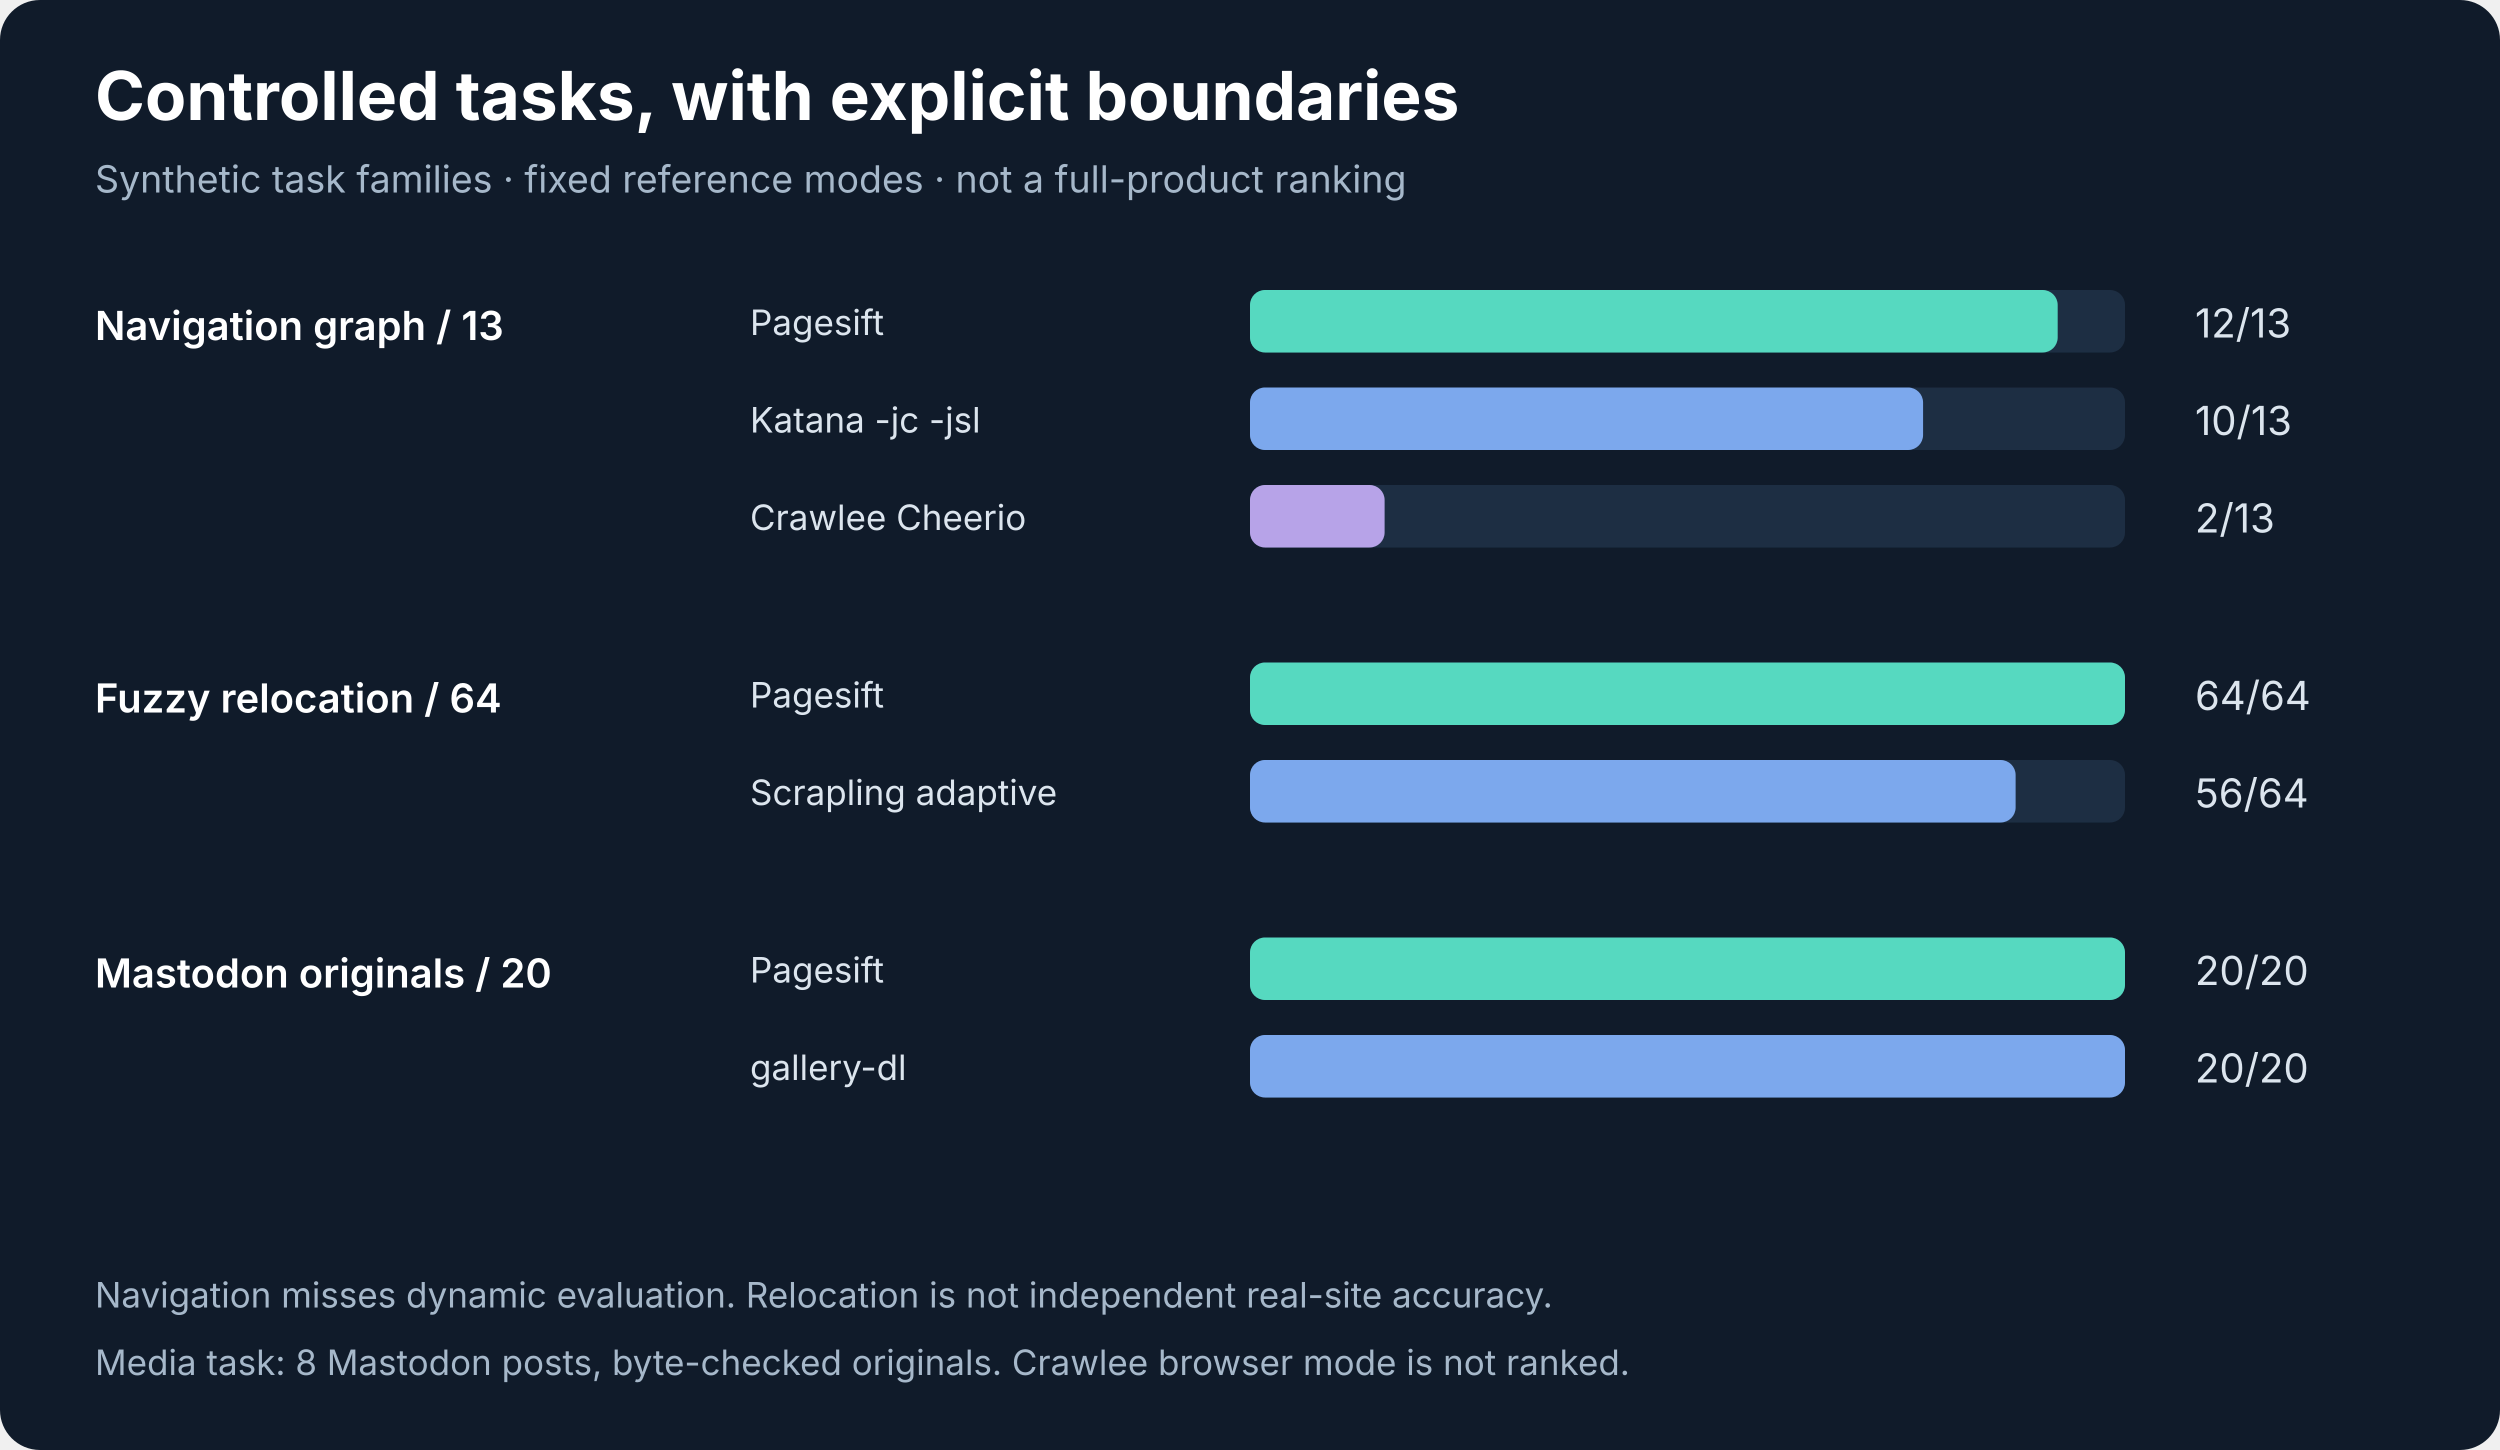
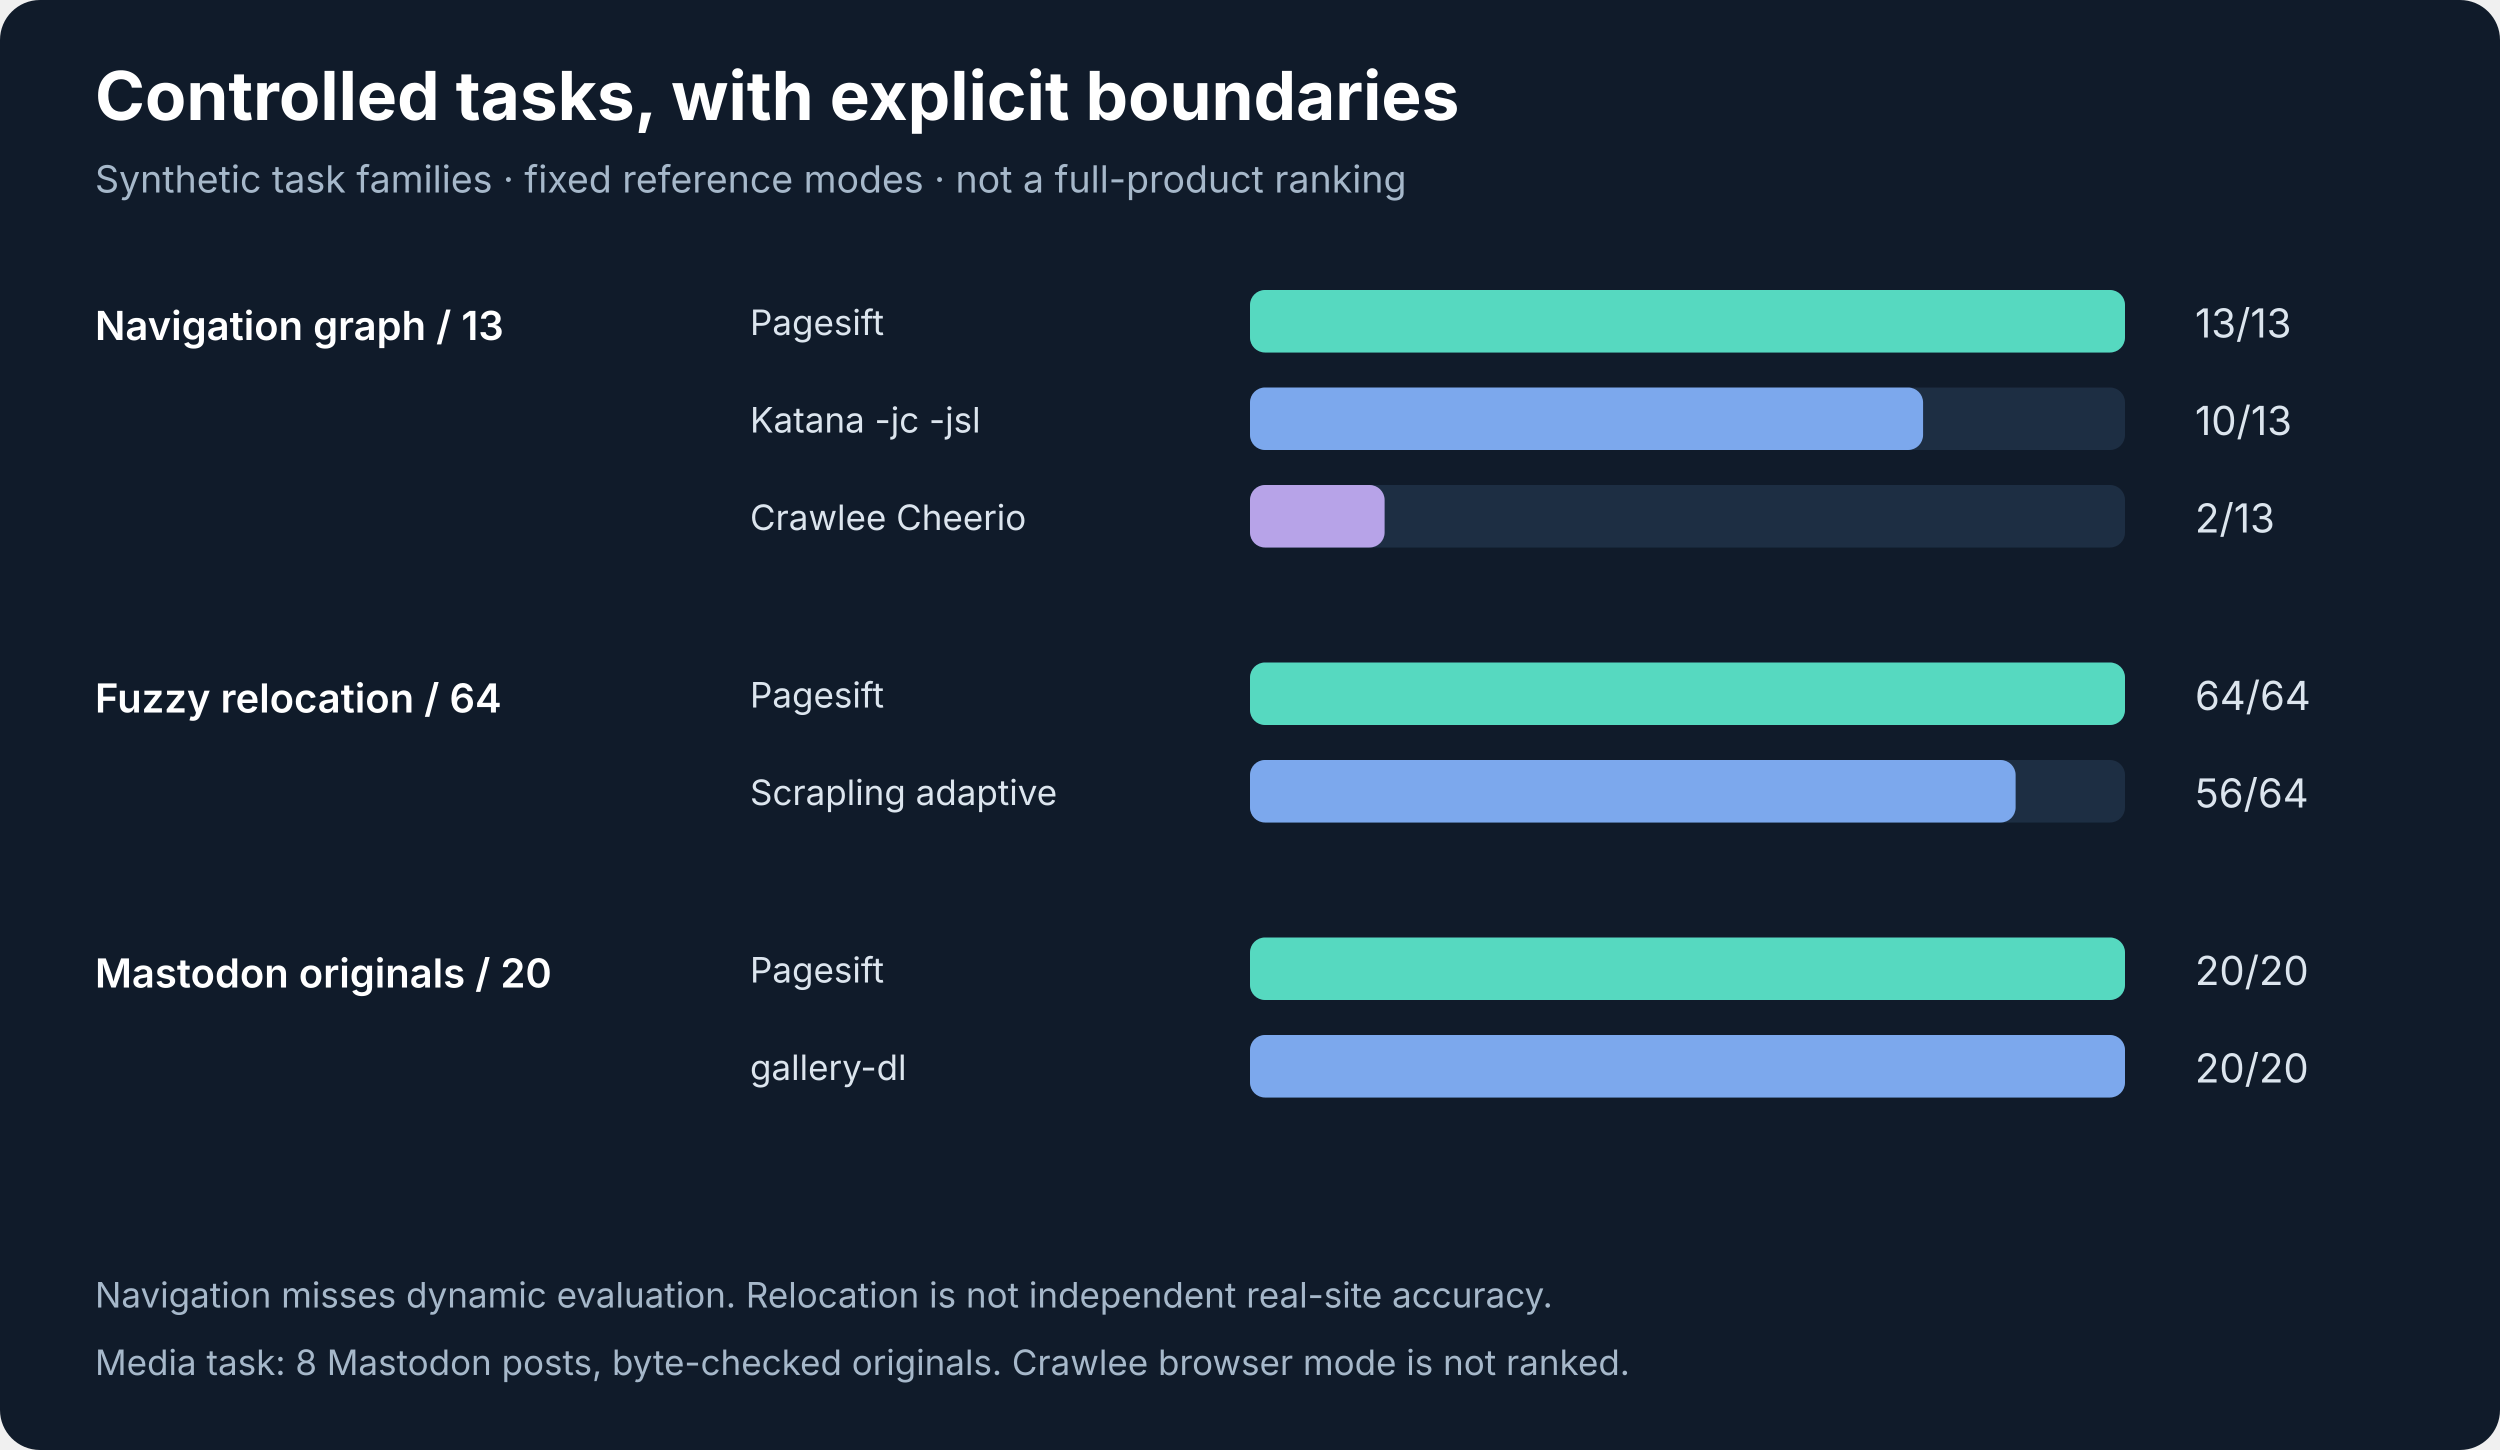
<svg xmlns="http://www.w3.org/2000/svg" width="1000" height="580" viewBox="0 0 1000 580" role="img" aria-labelledby="title desc">
  <g font-family="system-ui, -apple-system, Segoe UI, sans-serif">
    <rect x="0" y="0" width="1000" height="580" rx="16" fill="#101b2a" />
    <text x="38" y="48" font-size="27" fill="#ffffff" font-weight="700">Controlled tasks, with explicit boundaries</text>
    <text x="38" y="77" font-size="15" fill="#a6b8ca" font-weight="400">Synthetic task families · fixed reference modes · not a full-product ranking</text>
    <text x="38" y="136" font-size="16" fill="#ffffff" font-weight="600">Navigation graph / 13</text>
    <text x="300" y="134" font-size="14" fill="#dce5ee" font-weight="400">Pagesift</text>
    <rect x="500" y="116" width="350" height="25" rx="6" fill="#1d2e43" />
-     <rect x="500" y="116" width="323.077" height="25" rx="6" fill="#56d9c0" />
-     <text x="878" y="135" font-size="16" fill="#dce5ee" font-weight="400">12/13</text>
+     <rect x="500" y="116" width="350.0" height="25" rx="6" fill="#56d9c0" />
+     <text x="878" y="135" font-size="16" fill="#dce5ee" font-weight="400">13/13</text>
    <text x="300" y="173" font-size="14" fill="#dce5ee" font-weight="400">Katana -jc -jsl</text>
    <rect x="500" y="155" width="350" height="25" rx="6" fill="#1d2e43" />
    <rect x="500" y="155" width="269.231" height="25" rx="6" fill="#7ca8ed" />
    <text x="878" y="174" font-size="16" fill="#dce5ee" font-weight="400">10/13</text>
    <text x="300" y="212" font-size="14" fill="#dce5ee" font-weight="400">Crawlee Cheerio</text>
    <rect x="500" y="194" width="350" height="25" rx="6" fill="#1d2e43" />
    <rect x="500" y="194" width="53.846" height="25" rx="6" fill="#b7a3e8" />
    <text x="878" y="213" font-size="16" fill="#dce5ee" font-weight="400">2/13</text>
    <text x="38" y="285" font-size="16" fill="#ffffff" font-weight="600">Fuzzy relocation / 64</text>
    <text x="300" y="283" font-size="14" fill="#dce5ee" font-weight="400">Pagesift</text>
    <rect x="500" y="265" width="350" height="25" rx="6" fill="#1d2e43" />
    <rect x="500" y="265" width="350.0" height="25" rx="6" fill="#56d9c0" />
    <text x="878" y="284" font-size="16" fill="#dce5ee" font-weight="400">64/64</text>
    <text x="300" y="322" font-size="14" fill="#dce5ee" font-weight="400">Scrapling adaptive</text>
    <rect x="500" y="304" width="350" height="25" rx="6" fill="#1d2e43" />
    <rect x="500" y="304" width="306.25" height="25" rx="6" fill="#7ca8ed" />
    <text x="878" y="323" font-size="16" fill="#dce5ee" font-weight="400">56/64</text>
    <text x="38" y="395" font-size="16" fill="#ffffff" font-weight="600">Mastodon originals / 20</text>
    <text x="300" y="393" font-size="14" fill="#dce5ee" font-weight="400">Pagesift</text>
    <rect x="500" y="375" width="350" height="25" rx="6" fill="#1d2e43" />
    <rect x="500" y="375" width="350.0" height="25" rx="6" fill="#56d9c0" />
    <text x="878" y="394" font-size="16" fill="#dce5ee" font-weight="400">20/20</text>
    <text x="300" y="432" font-size="14" fill="#dce5ee" font-weight="400">gallery-dl</text>
    <rect x="500" y="414" width="350" height="25" rx="6" fill="#1d2e43" />
    <rect x="500" y="414" width="350.0" height="25" rx="6" fill="#7ca8ed" />
    <text x="878" y="433" font-size="16" fill="#dce5ee" font-weight="400">20/20</text>
    <text x="38" y="523" font-size="14" fill="#a6b8ca" font-weight="400">Navigation misses dynamic evaluation. Relocation is not independent real-site accuracy.</text>
    <text x="38" y="550" font-size="14" fill="#a6b8ca" font-weight="400">Media task: 8 Mastodon posts, byte-checked originals. Crawlee browser mode is not ranked.</text>
  </g>
</svg>
